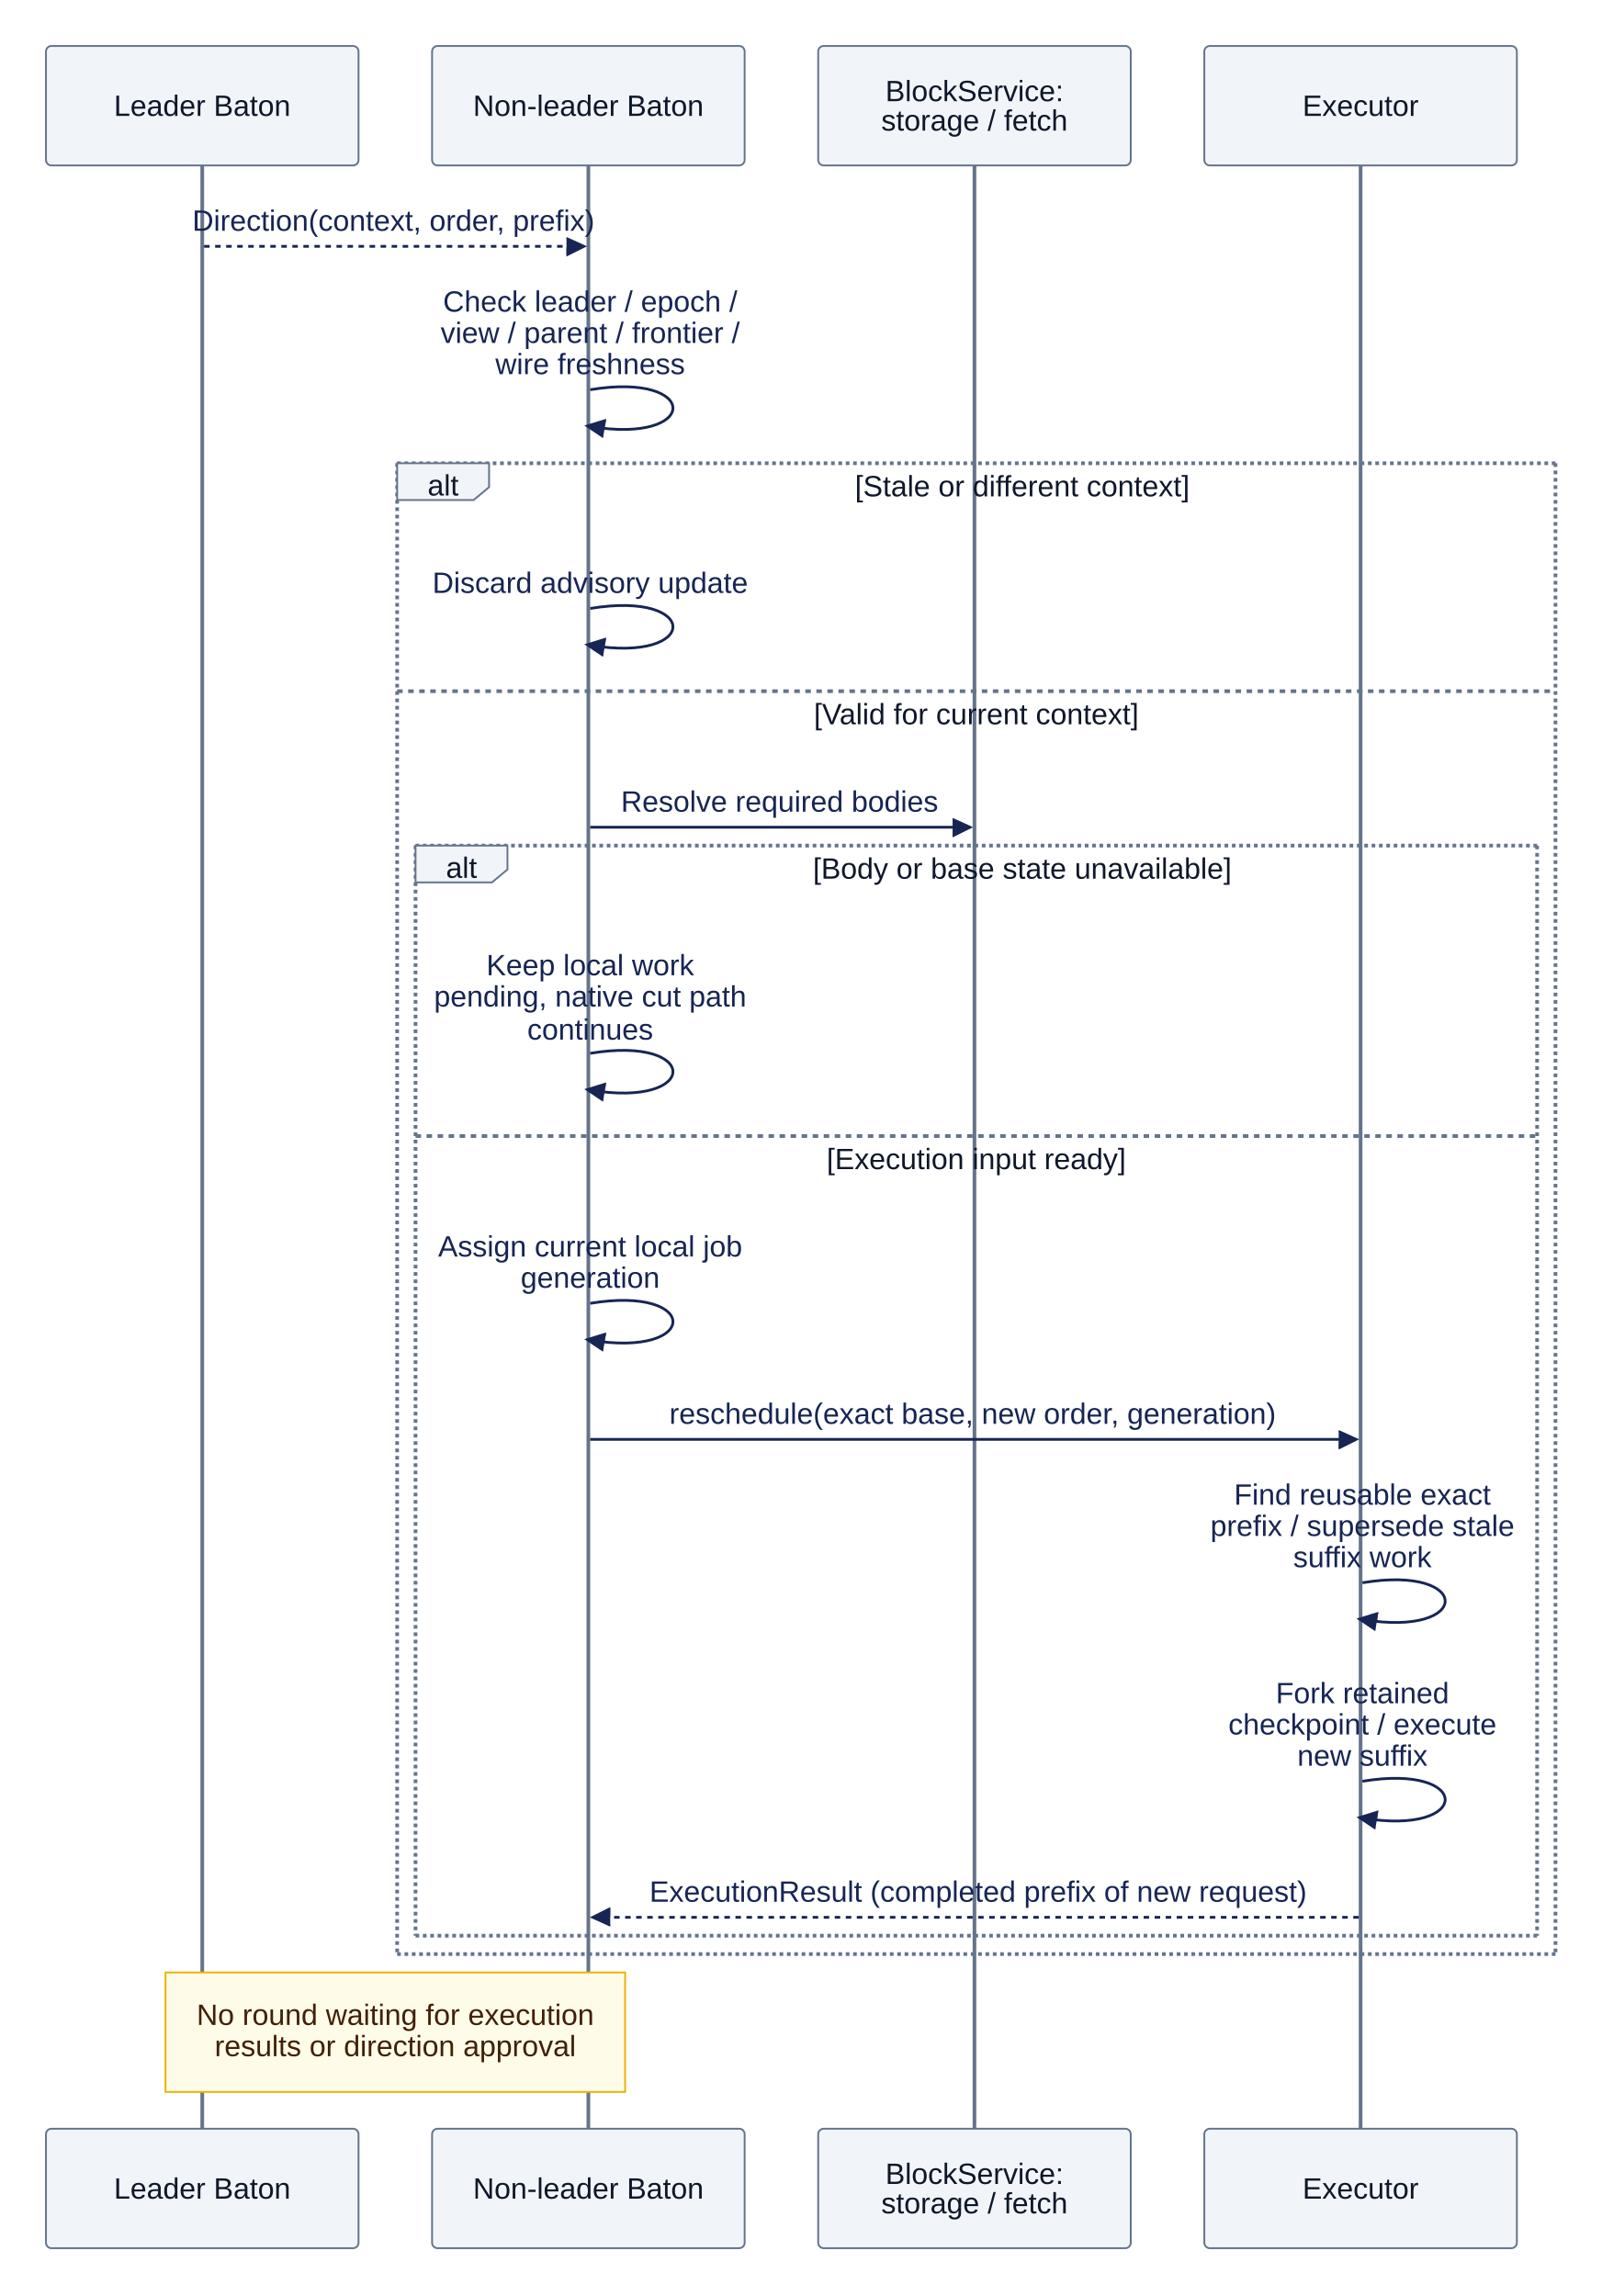
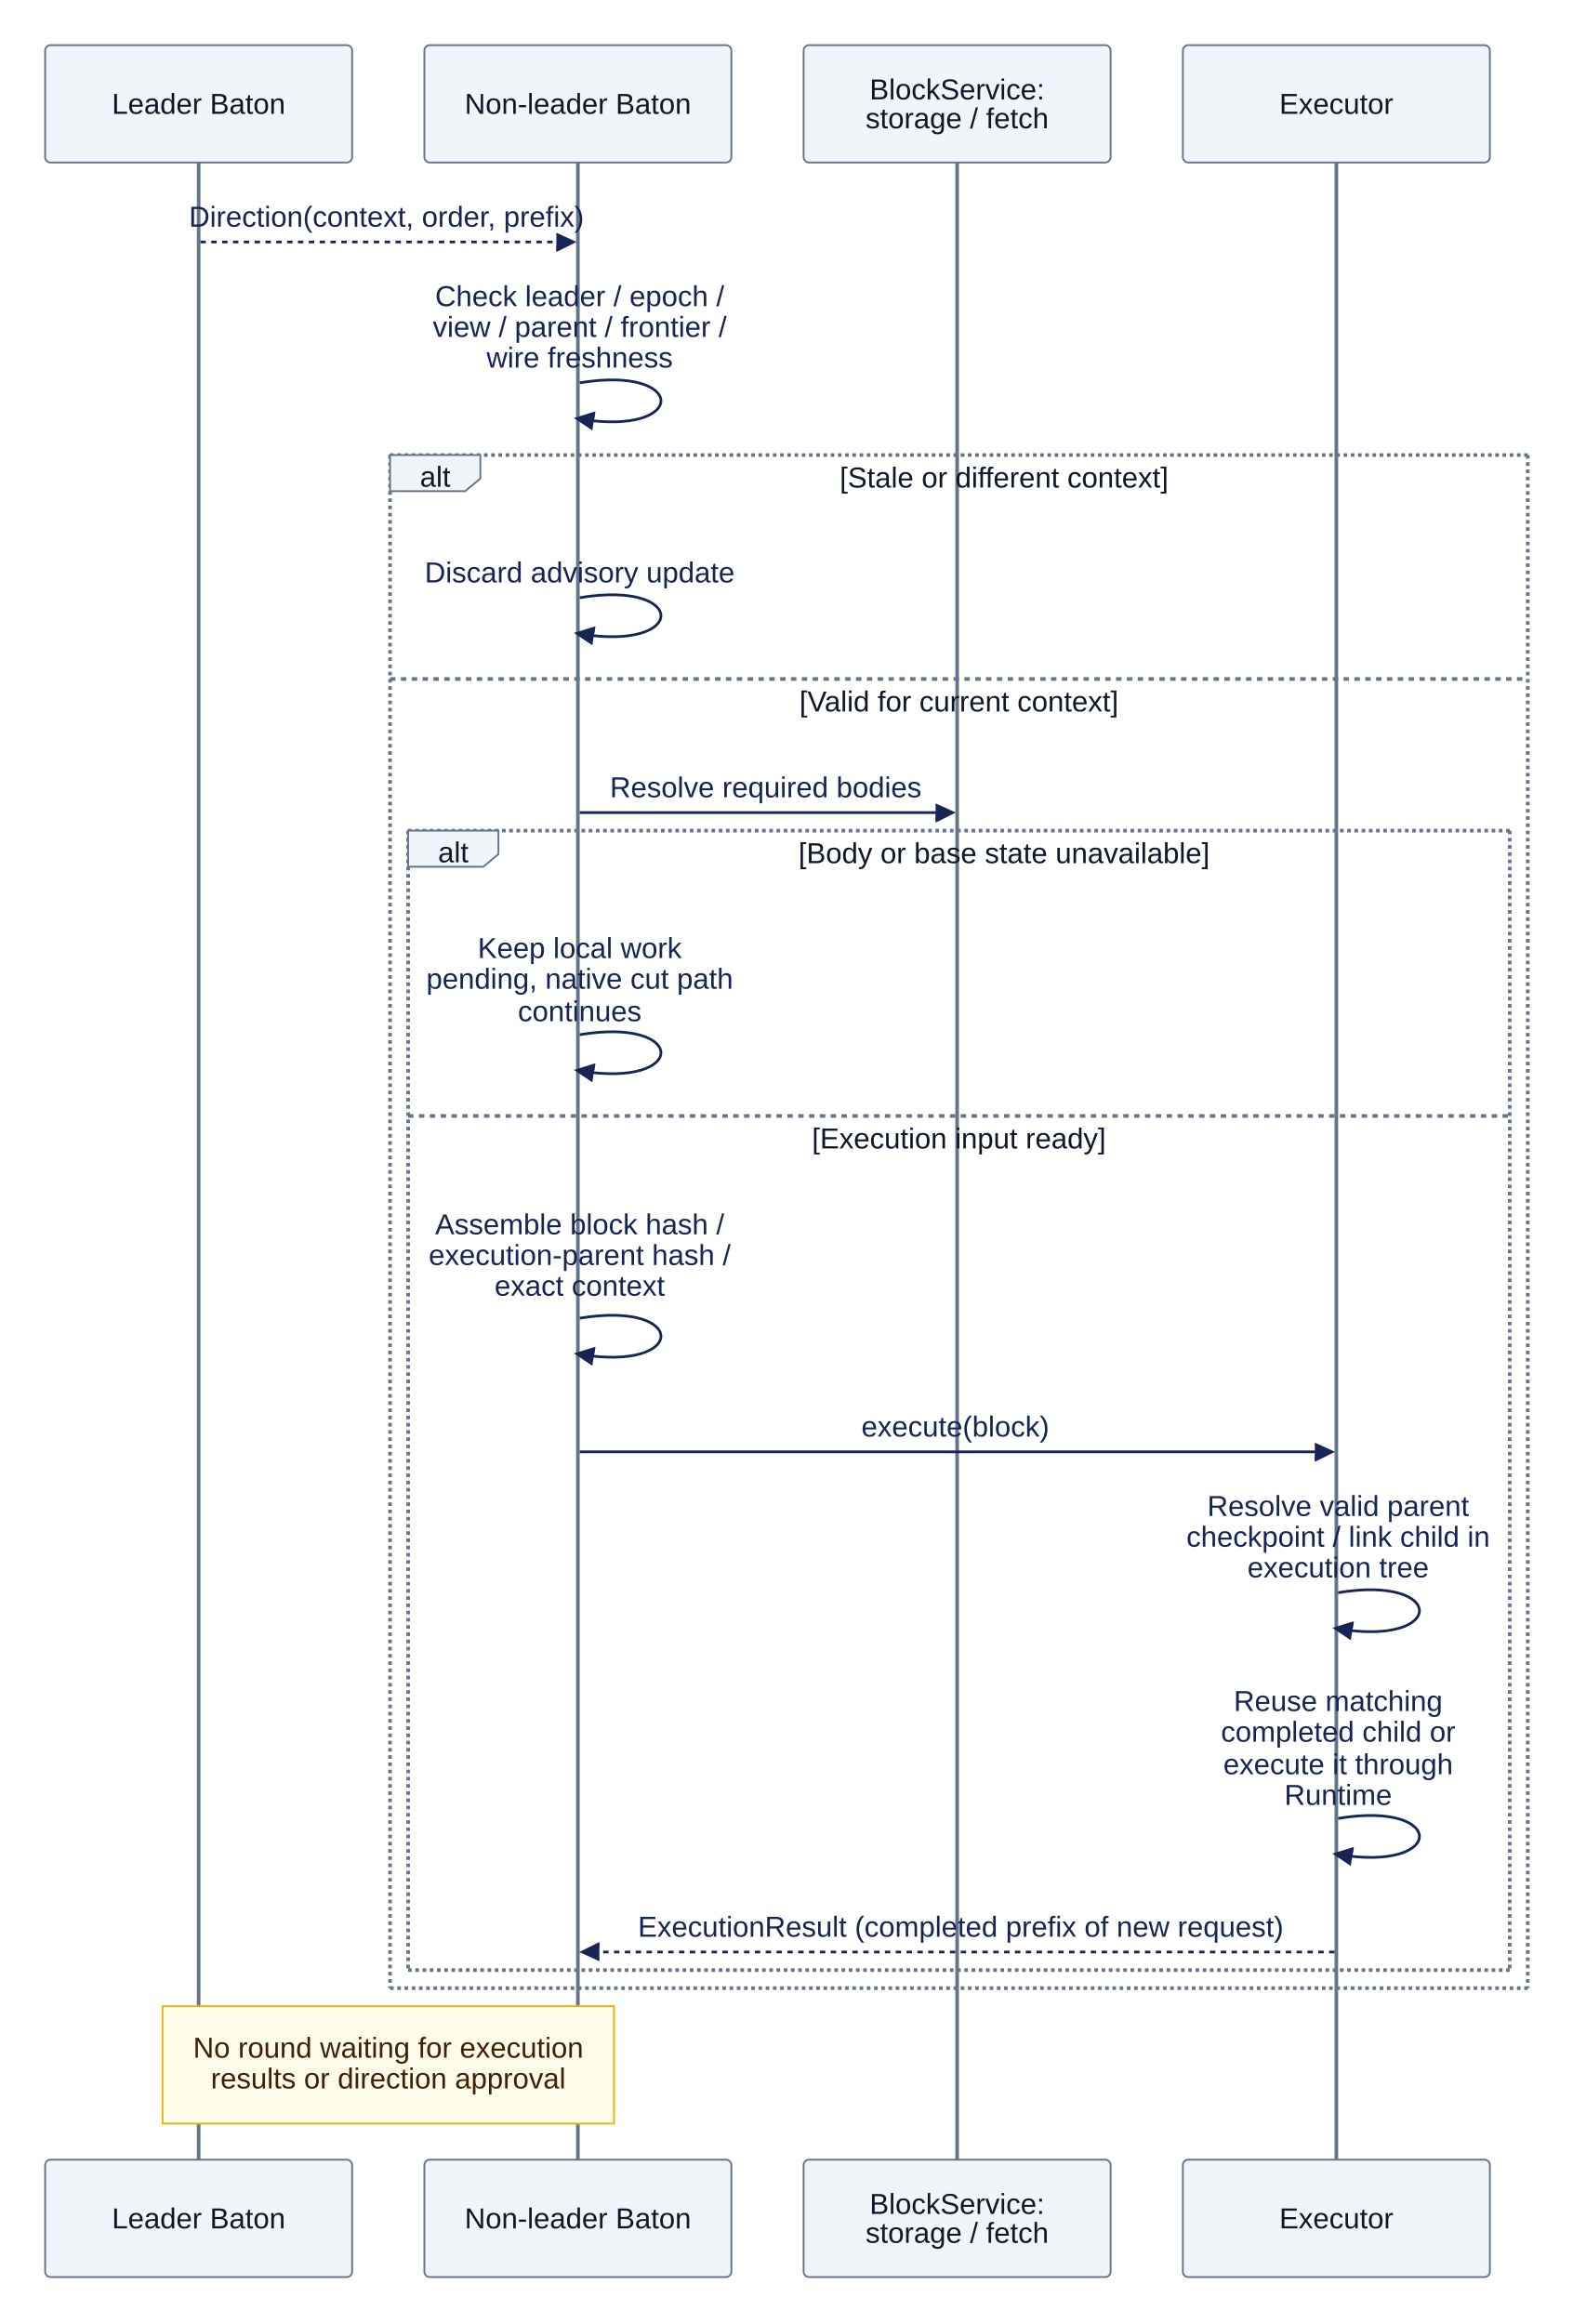
- <svg xmlns="http://www.w3.org/2000/svg" id="diagram-07" width="871" height="1249" viewBox="-25 -25 871 1249" role="graphics-document document" aria-roledescription="sequence">
+ <svg xmlns="http://www.w3.org/2000/svg" id="diagram-07" width="871" height="1287" viewBox="-25 -25 871 1287" role="graphics-document document" aria-roledescription="sequence">
  <g>
-     <rect x="630" y="1133" fill="#eaeaea" stroke="#666" width="170" height="65" name="E" rx="3" ry="3" class="actor actor-bottom" />
-     <text x="715" y="1165.5" dominant-baseline="central" alignment-baseline="central" class="actor actor-box" style="text-anchor: middle; font-size: 16px; font-weight: 400; font-family: Arial, &quot;Apple SD Gothic Neo&quot;, sans-serif;">
+     <rect x="630" y="1171" fill="#eaeaea" stroke="#666" width="170" height="65" name="E" rx="3" ry="3" class="actor actor-bottom" />
+     <text x="715" y="1203.5" dominant-baseline="central" alignment-baseline="central" class="actor actor-box" style="text-anchor: middle; font-size: 16px; font-weight: 400; font-family: Arial, &quot;Apple SD Gothic Neo&quot;, sans-serif;">
      <tspan x="715" dy="0">Executor</tspan>
    </text>
  </g>
  <g>
-     <rect x="420" y="1133" fill="#eaeaea" stroke="#666" width="170" height="65" name="S" rx="3" ry="3" class="actor actor-bottom" />
-     <text x="505" y="1165.5" dominant-baseline="central" alignment-baseline="central" class="actor actor-box" style="text-anchor: middle; font-size: 16px; font-weight: 400; font-family: Arial, &quot;Apple SD Gothic Neo&quot;, sans-serif;">
+     <rect x="420" y="1171" fill="#eaeaea" stroke="#666" width="170" height="65" name="S" rx="3" ry="3" class="actor actor-bottom" />
+     <text x="505" y="1203.5" dominant-baseline="central" alignment-baseline="central" class="actor actor-box" style="text-anchor: middle; font-size: 16px; font-weight: 400; font-family: Arial, &quot;Apple SD Gothic Neo&quot;, sans-serif;">
      <tspan x="505" dy="-8">BlockService:</tspan>
    </text>
-     <text x="505" y="1165.5" dominant-baseline="central" alignment-baseline="central" class="actor actor-box" style="text-anchor: middle; font-size: 16px; font-weight: 400; font-family: Arial, &quot;Apple SD Gothic Neo&quot;, sans-serif;">
+     <text x="505" y="1203.5" dominant-baseline="central" alignment-baseline="central" class="actor actor-box" style="text-anchor: middle; font-size: 16px; font-weight: 400; font-family: Arial, &quot;Apple SD Gothic Neo&quot;, sans-serif;">
      <tspan x="505" dy="8">storage / fetch</tspan>
    </text>
  </g>
  <g>
-     <rect x="210" y="1133" fill="#eaeaea" stroke="#666" width="170" height="65" name="B" rx="3" ry="3" class="actor actor-bottom" />
-     <text x="295" y="1165.5" dominant-baseline="central" alignment-baseline="central" class="actor actor-box" style="text-anchor: middle; font-size: 16px; font-weight: 400; font-family: Arial, &quot;Apple SD Gothic Neo&quot;, sans-serif;">
+     <rect x="210" y="1171" fill="#eaeaea" stroke="#666" width="170" height="65" name="B" rx="3" ry="3" class="actor actor-bottom" />
+     <text x="295" y="1203.5" dominant-baseline="central" alignment-baseline="central" class="actor actor-box" style="text-anchor: middle; font-size: 16px; font-weight: 400; font-family: Arial, &quot;Apple SD Gothic Neo&quot;, sans-serif;">
      <tspan x="295" dy="0">Non-leader Baton</tspan>
    </text>
  </g>
  <g>
-     <rect x="0" y="1133" fill="#eaeaea" stroke="#666" width="170" height="65" name="L" rx="3" ry="3" class="actor actor-bottom" />
-     <text x="85" y="1165.5" dominant-baseline="central" alignment-baseline="central" class="actor actor-box" style="text-anchor: middle; font-size: 16px; font-weight: 400; font-family: Arial, &quot;Apple SD Gothic Neo&quot;, sans-serif;">
+     <rect x="0" y="1171" fill="#eaeaea" stroke="#666" width="170" height="65" name="L" rx="3" ry="3" class="actor actor-bottom" />
+     <text x="85" y="1203.5" dominant-baseline="central" alignment-baseline="central" class="actor actor-box" style="text-anchor: middle; font-size: 16px; font-weight: 400; font-family: Arial, &quot;Apple SD Gothic Neo&quot;, sans-serif;">
      <tspan x="85" dy="0">Leader Baton</tspan>
    </text>
  </g>
  <g>
-     <line id="actor31" x1="715" y1="65" x2="715" y2="1133" class="actor-line 200" stroke-width="0.5px" stroke="#999" name="E" />
+     <line id="actor31" x1="715" y1="65" x2="715" y2="1171" class="actor-line 200" stroke-width="0.5px" stroke="#999" name="E" />
    <g id="root-31">
      <rect x="630" y="0" fill="#eaeaea" stroke="#666" width="170" height="65" name="E" rx="3" ry="3" class="actor actor-top" />
      <text x="715" y="32.5" dominant-baseline="central" alignment-baseline="central" class="actor actor-box" style="text-anchor: middle; font-size: 16px; font-weight: 400; font-family: Arial, &quot;Apple SD Gothic Neo&quot;, sans-serif;">
        <tspan x="715" dy="0">Executor</tspan>
      </text>
    </g>
  </g>
  <g>
-     <line id="actor30" x1="505" y1="65" x2="505" y2="1133" class="actor-line 200" stroke-width="0.5px" stroke="#999" name="S" />
+     <line id="actor30" x1="505" y1="65" x2="505" y2="1171" class="actor-line 200" stroke-width="0.5px" stroke="#999" name="S" />
    <g id="root-30">
      <rect x="420" y="0" fill="#eaeaea" stroke="#666" width="170" height="65" name="S" rx="3" ry="3" class="actor actor-top" />
      <text x="505" y="32.5" dominant-baseline="central" alignment-baseline="central" class="actor actor-box" style="text-anchor: middle; font-size: 16px; font-weight: 400; font-family: Arial, &quot;Apple SD Gothic Neo&quot;, sans-serif;">
        <tspan x="505" dy="-8">BlockService:</tspan>
      </text>
      <text x="505" y="32.5" dominant-baseline="central" alignment-baseline="central" class="actor actor-box" style="text-anchor: middle; font-size: 16px; font-weight: 400; font-family: Arial, &quot;Apple SD Gothic Neo&quot;, sans-serif;">
        <tspan x="505" dy="8">storage / fetch</tspan>
      </text>
    </g>
  </g>
  <g>
-     <line id="actor29" x1="295" y1="65" x2="295" y2="1133" class="actor-line 200" stroke-width="0.5px" stroke="#999" name="B" />
+     <line id="actor29" x1="295" y1="65" x2="295" y2="1171" class="actor-line 200" stroke-width="0.5px" stroke="#999" name="B" />
    <g id="root-29">
      <rect x="210" y="0" fill="#eaeaea" stroke="#666" width="170" height="65" name="B" rx="3" ry="3" class="actor actor-top" />
      <text x="295" y="32.5" dominant-baseline="central" alignment-baseline="central" class="actor actor-box" style="text-anchor: middle; font-size: 16px; font-weight: 400; font-family: Arial, &quot;Apple SD Gothic Neo&quot;, sans-serif;">
        <tspan x="295" dy="0">Non-leader Baton</tspan>
      </text>
    </g>
  </g>
  <g>
-     <line id="actor28" x1="85" y1="65" x2="85" y2="1133" class="actor-line 200" stroke-width="0.5px" stroke="#999" name="L" />
+     <line id="actor28" x1="85" y1="65" x2="85" y2="1171" class="actor-line 200" stroke-width="0.5px" stroke="#999" name="L" />
    <g id="root-28">
      <rect x="0" y="0" fill="#eaeaea" stroke="#666" width="170" height="65" name="L" rx="3" ry="3" class="actor actor-top" />
      <text x="85" y="32.5" dominant-baseline="central" alignment-baseline="central" class="actor actor-box" style="text-anchor: middle; font-size: 16px; font-weight: 400; font-family: Arial, &quot;Apple SD Gothic Neo&quot;, sans-serif;">
        <tspan x="85" dy="0">Leader Baton</tspan>
      </text>
    </g>
  </g>
  <style>#diagram-07{font-family:Arial,Apple SD Gothic Neo,sans-serif;font-size:16px;fill:#172554;}@keyframes edge-animation-frame{from{stroke-dashoffset:0;}}@keyframes dash{to{stroke-dashoffset:0;}}#diagram-07 .edge-animation-slow{stroke-dasharray:9,5!important;stroke-dashoffset:900;animation:dash 50s linear infinite;stroke-linecap:round;}#diagram-07 .edge-animation-fast{stroke-dasharray:9,5!important;stroke-dashoffset:900;animation:dash 20s linear infinite;stroke-linecap:round;}#diagram-07 .error-icon{fill:hsl(45.882, 100%, 100%);}#diagram-07 .error-text{fill:#000000;stroke:#000000;}#diagram-07 .edge-thickness-normal{stroke-width:1px;}#diagram-07 .edge-thickness-thick{stroke-width:3.5px;}#diagram-07 .edge-pattern-solid{stroke-dasharray:0;}#diagram-07 .edge-thickness-invisible{stroke-width:0;fill:none;}#diagram-07 .edge-pattern-dashed{stroke-dasharray:3;}#diagram-07 .edge-pattern-dotted{stroke-dasharray:2;}#diagram-07 .marker{fill:#475569;stroke:#475569;}#diagram-07 .marker.cross{stroke:#475569;}#diagram-07 svg{font-family:Arial,Apple SD Gothic Neo,sans-serif;font-size:16px;}#diagram-07 p{margin:0;}#diagram-07 .actor{stroke:#64748b;fill:#f1f5f9;}#diagram-07 text.actor&gt;tspan{fill:#0f172a;stroke:none;}#diagram-07 .actor-line{stroke:#64748b;}#diagram-07 .innerArc{stroke-width:1.5;stroke-dasharray:none;}#diagram-07 .messageLine0{stroke-width:1.5;stroke-dasharray:none;stroke:#172554;}#diagram-07 .messageLine1{stroke-width:1.5;stroke-dasharray:2,2;stroke:#172554;}#diagram-07 #arrowhead path{fill:#172554;stroke:#172554;}#diagram-07 .sequenceNumber{fill:#b8aa96;}#diagram-07 #sequencenumber{fill:#172554;}#diagram-07 #crosshead path{fill:#172554;stroke:#172554;}#diagram-07 .messageText{fill:#172554;stroke:none;}#diagram-07 .labelBox{stroke:#64748b;fill:#f1f5f9;}#diagram-07 .labelText,#diagram-07 .labelText&gt;tspan{fill:#0f172a;stroke:none;}#diagram-07 .loopText,#diagram-07 .loopText&gt;tspan{fill:#0f172a;stroke:none;}#diagram-07 .loopLine{stroke-width:2px;stroke-dasharray:2,2;stroke:#64748b;fill:#64748b;}#diagram-07 .note{stroke:#eab308;fill:#fefce8;}#diagram-07 .noteText,#diagram-07 .noteText&gt;tspan{fill:#422006;stroke:none;}#diagram-07 .activation0{fill:hsl(105.882, 100%, 96.667%);stroke:hsl(105.882, 100%, 86.667%);}#diagram-07 .activation1{fill:hsl(105.882, 100%, 96.667%);stroke:hsl(105.882, 100%, 86.667%);}#diagram-07 .activation2{fill:hsl(105.882, 100%, 96.667%);stroke:hsl(105.882, 100%, 86.667%);}#diagram-07 .actorPopupMenu{position:absolute;}#diagram-07 .actorPopupMenuPanel{position:absolute;fill:#f1f5f9;box-shadow:0px 8px 16px 0px rgba(0,0,0,0.2);filter:drop-shadow(3px 5px 2px rgb(0 0 0 / 0.4));}#diagram-07 .actor-man line{stroke:#64748b;fill:#f1f5f9;}#diagram-07 .actor-man circle,#diagram-07 line{stroke:#64748b;fill:#f1f5f9;stroke-width:2px;}#diagram-07 :root{--mermaid-font-family:Arial,Apple SD Gothic Neo,sans-serif;}</style>
  <g />
  <defs>
    <symbol id="computer" width="24" height="24">
      <path transform="scale(.5)" d="M2 2v13h20v-13h-20zm18 11h-16v-9h16v9zm-10.228 6l.466-1h3.524l.467 1h-4.457zm14.228 3h-24l2-6h2.104l-1.33 4h18.45l-1.297-4h2.073l2 6zm-5-10h-14v-7h14v7z" />
    </symbol>
  </defs>
  <defs>
    <symbol id="database" fill-rule="evenodd" clip-rule="evenodd">
      <path transform="scale(.5)" d="M12.258.001l.256.004.255.005.253.008.251.01.249.012.247.015.246.016.242.019.241.02.239.023.236.024.233.027.231.028.229.031.225.032.223.034.22.036.217.038.214.04.211.041.208.043.205.045.201.046.198.048.194.05.191.051.187.053.183.054.18.056.175.057.172.059.168.06.163.061.16.063.155.064.15.066.074.033.073.033.071.034.07.034.069.035.068.035.067.035.066.035.064.036.064.036.062.036.06.036.06.037.058.037.058.037.055.038.055.038.053.038.052.038.051.039.05.039.048.039.047.039.045.04.044.04.043.04.041.04.04.041.039.041.037.041.036.041.034.041.033.042.032.042.03.042.029.042.027.042.026.043.024.043.023.043.021.043.02.043.018.044.017.043.015.044.013.044.012.044.011.045.009.044.007.045.006.045.004.045.002.045.001.045v17l-.001.045-.002.045-.004.045-.006.045-.007.045-.009.044-.011.045-.012.044-.013.044-.015.044-.017.043-.018.044-.02.043-.021.043-.023.043-.024.043-.026.043-.027.042-.029.042-.03.042-.032.042-.033.042-.034.041-.036.041-.037.041-.039.041-.04.041-.041.04-.043.04-.044.04-.045.04-.047.039-.048.039-.05.039-.051.039-.052.038-.053.038-.055.038-.055.038-.058.037-.058.037-.06.037-.06.036-.062.036-.064.036-.064.036-.066.035-.067.035-.068.035-.069.035-.07.034-.071.034-.073.033-.074.033-.15.066-.155.064-.16.063-.163.061-.168.06-.172.059-.175.057-.18.056-.183.054-.187.053-.191.051-.194.05-.198.048-.201.046-.205.045-.208.043-.211.041-.214.04-.217.038-.22.036-.223.034-.225.032-.229.031-.231.028-.233.027-.236.024-.239.023-.241.02-.242.019-.246.016-.247.015-.249.012-.251.01-.253.008-.255.005-.256.004-.258.001-.258-.001-.256-.004-.255-.005-.253-.008-.251-.01-.249-.012-.247-.015-.245-.016-.243-.019-.241-.02-.238-.023-.236-.024-.234-.027-.231-.028-.228-.031-.226-.032-.223-.034-.22-.036-.217-.038-.214-.04-.211-.041-.208-.043-.204-.045-.201-.046-.198-.048-.195-.05-.19-.051-.187-.053-.184-.054-.179-.056-.176-.057-.172-.059-.167-.06-.164-.061-.159-.063-.155-.064-.151-.066-.074-.033-.072-.033-.072-.034-.07-.034-.069-.035-.068-.035-.067-.035-.066-.035-.064-.036-.063-.036-.062-.036-.061-.036-.06-.037-.058-.037-.057-.037-.056-.038-.055-.038-.053-.038-.052-.038-.051-.039-.049-.039-.049-.039-.046-.039-.046-.04-.044-.04-.043-.04-.041-.04-.04-.041-.039-.041-.037-.041-.036-.041-.034-.041-.033-.042-.032-.042-.03-.042-.029-.042-.027-.042-.026-.043-.024-.043-.023-.043-.021-.043-.02-.043-.018-.044-.017-.043-.015-.044-.013-.044-.012-.044-.011-.045-.009-.044-.007-.045-.006-.045-.004-.045-.002-.045-.001-.045v-17l.001-.045.002-.045.004-.045.006-.045.007-.045.009-.044.011-.045.012-.044.013-.044.015-.044.017-.043.018-.044.02-.043.021-.043.023-.043.024-.043.026-.043.027-.042.029-.042.03-.042.032-.042.033-.042.034-.041.036-.041.037-.041.039-.041.04-.041.041-.04.043-.04.044-.04.046-.04.046-.039.049-.039.049-.039.051-.039.052-.038.053-.038.055-.038.056-.038.057-.037.058-.037.06-.037.061-.036.062-.036.063-.036.064-.036.066-.035.067-.035.068-.035.069-.035.07-.034.072-.034.072-.033.074-.033.151-.066.155-.064.159-.063.164-.061.167-.06.172-.059.176-.057.179-.056.184-.054.187-.053.19-.051.195-.05.198-.048.201-.046.204-.045.208-.043.211-.041.214-.04.217-.038.22-.036.223-.034.226-.032.228-.031.231-.028.234-.027.236-.024.238-.023.241-.02.243-.019.245-.016.247-.015.249-.012.251-.01.253-.008.255-.005.256-.004.258-.001.258.001zm-9.258 20.499v.01l.001.021.003.021.004.022.005.021.006.022.007.022.009.023.01.022.011.023.012.023.013.023.015.023.016.024.017.023.018.024.019.024.021.024.022.025.023.024.024.025.052.049.056.05.061.051.066.051.07.051.075.051.079.052.084.052.088.052.092.052.097.052.102.051.105.052.11.052.114.051.119.051.123.051.127.05.131.05.135.05.139.048.144.049.147.047.152.047.155.047.16.045.163.045.167.043.171.043.176.041.178.041.183.039.187.039.19.037.194.035.197.035.202.033.204.031.209.03.212.029.216.027.219.025.222.024.226.021.23.02.233.018.236.016.24.015.243.012.246.01.249.008.253.005.256.004.259.001.26-.001.257-.004.254-.005.25-.008.247-.011.244-.012.241-.014.237-.016.233-.018.231-.021.226-.021.224-.024.22-.026.216-.027.212-.028.21-.031.205-.031.202-.034.198-.034.194-.036.191-.037.187-.039.183-.04.179-.04.175-.042.172-.043.168-.044.163-.045.16-.046.155-.046.152-.047.148-.048.143-.049.139-.049.136-.05.131-.05.126-.05.123-.051.118-.052.114-.051.11-.052.106-.052.101-.052.096-.052.092-.052.088-.053.083-.051.079-.052.074-.052.07-.051.065-.051.06-.051.056-.05.051-.05.023-.024.023-.025.021-.024.02-.024.019-.024.018-.024.017-.024.015-.023.014-.024.013-.023.012-.023.01-.023.01-.022.008-.022.006-.022.006-.022.004-.022.004-.021.001-.021.001-.021v-4.127l-.077.055-.08.053-.083.054-.085.053-.087.052-.09.052-.093.051-.095.05-.097.05-.1.049-.102.049-.105.048-.106.047-.109.047-.111.046-.114.045-.115.045-.118.044-.12.043-.122.042-.124.042-.126.041-.128.04-.13.04-.132.038-.134.038-.135.037-.138.037-.139.035-.142.035-.143.034-.144.033-.147.032-.148.031-.15.03-.151.03-.153.029-.154.027-.156.027-.158.026-.159.025-.161.024-.162.023-.163.022-.165.021-.166.02-.167.019-.169.018-.169.017-.171.016-.173.015-.173.014-.175.013-.175.012-.177.011-.178.01-.179.008-.179.008-.181.006-.182.005-.182.004-.184.003-.184.002h-.37l-.184-.002-.184-.003-.182-.004-.182-.005-.181-.006-.179-.008-.179-.008-.178-.01-.176-.011-.176-.012-.175-.013-.173-.014-.172-.015-.171-.016-.17-.017-.169-.018-.167-.019-.166-.02-.165-.021-.163-.022-.162-.023-.161-.024-.159-.025-.157-.026-.156-.027-.155-.027-.153-.029-.151-.03-.15-.03-.148-.031-.146-.032-.145-.033-.143-.034-.141-.035-.14-.035-.137-.037-.136-.037-.134-.038-.132-.038-.13-.04-.128-.04-.126-.041-.124-.042-.122-.042-.12-.044-.117-.043-.116-.045-.113-.045-.112-.046-.109-.047-.106-.047-.105-.048-.102-.049-.1-.049-.097-.05-.095-.05-.093-.052-.09-.051-.087-.052-.085-.053-.083-.054-.08-.054-.077-.054v4.127zm0-5.654v.011l.001.021.003.021.004.021.005.022.006.022.007.022.009.022.01.022.011.023.012.023.013.023.015.024.016.023.017.024.018.024.019.024.021.024.022.024.023.025.024.024.052.05.056.05.061.05.066.051.07.051.075.052.079.051.084.052.088.052.092.052.097.052.102.052.105.052.11.051.114.051.119.052.123.05.127.051.131.05.135.049.139.049.144.048.147.048.152.047.155.046.16.045.163.045.167.044.171.042.176.042.178.04.183.04.187.038.19.037.194.036.197.034.202.033.204.032.209.03.212.028.216.027.219.025.222.024.226.022.23.02.233.018.236.016.24.014.243.012.246.01.249.008.253.006.256.003.259.001.26-.001.257-.003.254-.006.25-.008.247-.01.244-.012.241-.015.237-.016.233-.018.231-.02.226-.022.224-.024.22-.025.216-.027.212-.029.21-.03.205-.032.202-.033.198-.035.194-.036.191-.037.187-.039.183-.039.179-.041.175-.042.172-.043.168-.044.163-.045.16-.045.155-.047.152-.047.148-.048.143-.048.139-.05.136-.049.131-.05.126-.051.123-.051.118-.051.114-.052.11-.052.106-.052.101-.052.096-.052.092-.052.088-.052.083-.052.079-.052.074-.051.07-.052.065-.051.06-.05.056-.051.051-.049.023-.025.023-.024.021-.025.02-.024.019-.024.018-.024.017-.024.015-.023.014-.023.013-.024.012-.022.01-.023.01-.023.008-.022.006-.022.006-.022.004-.021.004-.022.001-.021.001-.021v-4.139l-.077.054-.08.054-.083.054-.085.052-.087.053-.09.051-.093.051-.095.051-.097.05-.1.049-.102.049-.105.048-.106.047-.109.047-.111.046-.114.045-.115.044-.118.044-.12.044-.122.042-.124.042-.126.041-.128.04-.13.039-.132.039-.134.038-.135.037-.138.036-.139.036-.142.035-.143.033-.144.033-.147.033-.148.031-.15.03-.151.03-.153.028-.154.028-.156.027-.158.026-.159.025-.161.024-.162.023-.163.022-.165.021-.166.02-.167.019-.169.018-.169.017-.171.016-.173.015-.173.014-.175.013-.175.012-.177.011-.178.009-.179.009-.179.007-.181.007-.182.005-.182.004-.184.003-.184.002h-.37l-.184-.002-.184-.003-.182-.004-.182-.005-.181-.007-.179-.007-.179-.009-.178-.009-.176-.011-.176-.012-.175-.013-.173-.014-.172-.015-.171-.016-.17-.017-.169-.018-.167-.019-.166-.02-.165-.021-.163-.022-.162-.023-.161-.024-.159-.025-.157-.026-.156-.027-.155-.028-.153-.028-.151-.03-.15-.03-.148-.031-.146-.033-.145-.033-.143-.033-.141-.035-.14-.036-.137-.036-.136-.037-.134-.038-.132-.039-.13-.039-.128-.04-.126-.041-.124-.042-.122-.043-.12-.043-.117-.044-.116-.044-.113-.046-.112-.046-.109-.046-.106-.047-.105-.048-.102-.049-.1-.049-.097-.05-.095-.051-.093-.051-.09-.051-.087-.053-.085-.052-.083-.054-.08-.054-.077-.054v4.139zm0-5.666v.011l.001.02.003.022.004.021.005.022.006.021.007.022.009.023.01.022.011.023.012.023.013.023.015.023.016.024.017.024.018.023.019.024.021.025.022.024.023.024.024.025.052.05.056.05.061.05.066.051.07.051.075.052.079.051.084.052.088.052.092.052.097.052.102.052.105.051.11.052.114.051.119.051.123.051.127.05.131.05.135.05.139.049.144.048.147.048.152.047.155.046.16.045.163.045.167.043.171.043.176.042.178.04.183.04.187.038.19.037.194.036.197.034.202.033.204.032.209.03.212.028.216.027.219.025.222.024.226.021.23.02.233.018.236.017.24.014.243.012.246.01.249.008.253.006.256.003.259.001.26-.001.257-.003.254-.006.25-.008.247-.01.244-.013.241-.014.237-.016.233-.018.231-.02.226-.022.224-.024.22-.025.216-.027.212-.029.21-.03.205-.032.202-.033.198-.035.194-.036.191-.037.187-.039.183-.039.179-.041.175-.042.172-.043.168-.044.163-.045.16-.045.155-.047.152-.047.148-.048.143-.049.139-.049.136-.049.131-.051.126-.05.123-.051.118-.052.114-.051.11-.052.106-.052.101-.052.096-.052.092-.052.088-.052.083-.052.079-.052.074-.052.07-.051.065-.051.06-.051.056-.05.051-.049.023-.025.023-.025.021-.024.02-.024.019-.024.018-.024.017-.024.015-.023.014-.024.013-.023.012-.023.01-.022.01-.023.008-.022.006-.022.006-.022.004-.022.004-.021.001-.021.001-.021v-4.153l-.077.054-.08.054-.083.053-.085.053-.087.053-.09.051-.093.051-.095.051-.097.05-.1.049-.102.048-.105.048-.106.048-.109.046-.111.046-.114.046-.115.044-.118.044-.12.043-.122.043-.124.042-.126.041-.128.04-.13.039-.132.039-.134.038-.135.037-.138.036-.139.036-.142.034-.143.034-.144.033-.147.032-.148.032-.15.03-.151.03-.153.028-.154.028-.156.027-.158.026-.159.024-.161.024-.162.023-.163.023-.165.021-.166.02-.167.019-.169.018-.169.017-.171.016-.173.015-.173.014-.175.013-.175.012-.177.01-.178.01-.179.009-.179.007-.181.006-.182.006-.182.004-.184.003-.184.001-.185.001-.185-.001-.184-.001-.184-.003-.182-.004-.182-.006-.181-.006-.179-.007-.179-.009-.178-.01-.176-.01-.176-.012-.175-.013-.173-.014-.172-.015-.171-.016-.17-.017-.169-.018-.167-.019-.166-.02-.165-.021-.163-.023-.162-.023-.161-.024-.159-.024-.157-.026-.156-.027-.155-.028-.153-.028-.151-.03-.15-.03-.148-.032-.146-.032-.145-.033-.143-.034-.141-.034-.14-.036-.137-.036-.136-.037-.134-.038-.132-.039-.13-.039-.128-.041-.126-.041-.124-.041-.122-.043-.12-.043-.117-.044-.116-.044-.113-.046-.112-.046-.109-.046-.106-.048-.105-.048-.102-.048-.1-.05-.097-.049-.095-.051-.093-.051-.09-.052-.087-.052-.085-.053-.083-.053-.08-.054-.077-.054v4.153zm8.74-8.179l-.257.004-.254.005-.25.008-.247.011-.244.012-.241.014-.237.016-.233.018-.231.021-.226.022-.224.023-.22.026-.216.027-.212.028-.21.031-.205.032-.202.033-.198.034-.194.036-.191.038-.187.038-.183.04-.179.041-.175.042-.172.043-.168.043-.163.045-.16.046-.155.046-.152.048-.148.048-.143.048-.139.049-.136.05-.131.05-.126.051-.123.051-.118.051-.114.052-.11.052-.106.052-.101.052-.096.052-.092.052-.088.052-.083.052-.079.052-.074.051-.07.052-.065.051-.06.05-.056.05-.051.05-.023.025-.023.024-.021.024-.02.025-.019.024-.018.024-.017.023-.015.024-.014.023-.013.023-.012.023-.01.023-.01.022-.008.022-.006.023-.006.021-.004.022-.004.021-.001.021-.001.021.001.021.001.021.004.021.004.022.006.021.006.023.008.022.01.022.01.023.012.023.013.023.014.023.015.024.017.023.018.024.019.024.02.025.021.024.023.024.023.025.051.05.056.05.06.05.065.051.07.052.074.051.079.052.083.052.088.052.092.052.096.052.101.052.106.052.11.052.114.052.118.051.123.051.126.051.131.05.136.05.139.049.143.048.148.048.152.048.155.046.16.046.163.045.168.043.172.043.175.042.179.041.183.04.187.038.191.038.194.036.198.034.202.033.205.032.21.031.212.028.216.027.22.026.224.023.226.022.231.021.233.018.237.016.241.014.244.012.247.011.25.008.254.005.257.004.26.001.26-.001.257-.004.254-.005.25-.008.247-.011.244-.012.241-.014.237-.016.233-.018.231-.021.226-.022.224-.023.22-.026.216-.027.212-.028.21-.031.205-.032.202-.033.198-.034.194-.036.191-.038.187-.038.183-.04.179-.041.175-.042.172-.043.168-.043.163-.045.16-.046.155-.046.152-.048.148-.048.143-.048.139-.049.136-.05.131-.05.126-.051.123-.051.118-.051.114-.052.11-.052.106-.052.101-.052.096-.052.092-.052.088-.052.083-.052.079-.052.074-.051.07-.052.065-.051.06-.05.056-.05.051-.05.023-.025.023-.024.021-.024.02-.025.019-.024.018-.024.017-.023.015-.024.014-.023.013-.023.012-.023.01-.023.01-.022.008-.022.006-.023.006-.021.004-.022.004-.021.001-.021.001-.021-.001-.021-.001-.021-.004-.021-.004-.022-.006-.021-.006-.023-.008-.022-.01-.022-.01-.023-.012-.023-.013-.023-.014-.023-.015-.024-.017-.023-.018-.024-.019-.024-.02-.025-.021-.024-.023-.024-.023-.025-.051-.05-.056-.05-.06-.05-.065-.051-.07-.052-.074-.051-.079-.052-.083-.052-.088-.052-.092-.052-.096-.052-.101-.052-.106-.052-.11-.052-.114-.052-.118-.051-.123-.051-.126-.051-.131-.05-.136-.05-.139-.049-.143-.048-.148-.048-.152-.048-.155-.046-.16-.046-.163-.045-.168-.043-.172-.043-.175-.042-.179-.041-.183-.04-.187-.038-.191-.038-.194-.036-.198-.034-.202-.033-.205-.032-.21-.031-.212-.028-.216-.027-.22-.026-.224-.023-.226-.022-.231-.021-.233-.018-.237-.016-.241-.014-.244-.012-.247-.011-.25-.008-.254-.005-.257-.004-.26-.001-.26.001z" />
    </symbol>
  </defs>
  <defs>
    <symbol id="clock" width="24" height="24">
      <path transform="scale(.5)" d="M12 2c5.514 0 10 4.486 10 10s-4.486 10-10 10-10-4.486-10-10 4.486-10 10-10zm0-2c-6.627 0-12 5.373-12 12s5.373 12 12 12 12-5.373 12-12-5.373-12-12-12zm5.848 12.459c.202.038.202.333.001.372-1.907.361-6.045 1.111-6.547 1.111-.719 0-1.301-.582-1.301-1.301 0-.512.77-5.447 1.125-7.445.034-.192.312-.181.343.014l.985 6.238 5.394 1.011z" />
    </symbol>
  </defs>
  <defs>
    <marker id="arrowhead" refX="7.9" refY="5" markerUnits="userSpaceOnUse" markerWidth="12" markerHeight="12" orient="auto-start-reverse">
      <path d="M -1 0 L 10 5 L 0 10 z" />
    </marker>
  </defs>
  <defs>
    <marker id="crosshead" markerWidth="15" markerHeight="8" orient="auto" refX="4" refY="4.5">
      <path fill="none" stroke="#000000" stroke-width="1pt" d="M 1,2 L 6,7 M 6,2 L 1,7" style="stroke-dasharray: 0, 0;" />
    </marker>
  </defs>
  <defs>
    <marker id="filled-head" refX="15.5" refY="7" markerWidth="20" markerHeight="28" orient="auto">
      <path d="M 18,7 L9,13 L14,7 L9,1 Z" />
    </marker>
  </defs>
  <defs>
    <marker id="sequencenumber" refX="15" refY="15" markerWidth="60" markerHeight="40" orient="auto">
      <circle cx="15" cy="15" r="6" />
    </marker>
  </defs>
  <g>
    <line x1="201" y1="435" x2="811" y2="435" class="loopLine" />
-     <line x1="811" y1="435" x2="811" y2="1028" class="loopLine" />
-     <line x1="201" y1="1028" x2="811" y2="1028" class="loopLine" />
-     <line x1="201" y1="435" x2="201" y2="1028" class="loopLine" />
+     <line x1="811" y1="435" x2="811" y2="1066" class="loopLine" />
+     <line x1="201" y1="1066" x2="811" y2="1066" class="loopLine" />
+     <line x1="201" y1="435" x2="201" y2="1066" class="loopLine" />
    <line x1="201" y1="593" x2="811" y2="593" class="loopLine" style="stroke-dasharray: 3, 3;" />
    <polygon points="201,435 251,435 251,448 242.6,455 201,455" class="labelBox" />
    <text x="226" y="448" text-anchor="middle" dominant-baseline="middle" alignment-baseline="middle" class="labelText" style="font-family: Arial, &quot;Apple SD Gothic Neo&quot;, sans-serif; font-size: 16px; font-weight: 400;">alt</text>
    <text x="531" y="453" text-anchor="middle" class="loopText" style="font-family: Arial, &quot;Apple SD Gothic Neo&quot;, sans-serif; font-size: 16px; font-weight: 400;">
      <tspan x="531">[Body or base state unavailable]</tspan>
    </text>
    <text x="506" y="611" text-anchor="middle" class="loopText" style="font-family: Arial, &quot;Apple SD Gothic Neo&quot;, sans-serif; font-size: 16px; font-weight: 400;">[Execution input ready]</text>
  </g>
  <g>
    <line x1="191" y1="227" x2="821" y2="227" class="loopLine" />
-     <line x1="821" y1="227" x2="821" y2="1038" class="loopLine" />
-     <line x1="191" y1="1038" x2="821" y2="1038" class="loopLine" />
-     <line x1="191" y1="227" x2="191" y2="1038" class="loopLine" />
+     <line x1="821" y1="227" x2="821" y2="1076" class="loopLine" />
+     <line x1="191" y1="1076" x2="821" y2="1076" class="loopLine" />
+     <line x1="191" y1="227" x2="191" y2="1076" class="loopLine" />
    <line x1="191" y1="351" x2="821" y2="351" class="loopLine" style="stroke-dasharray: 3, 3;" />
    <polygon points="191,227 241,227 241,240 232.6,247 191,247" class="labelBox" />
    <text x="216" y="240" text-anchor="middle" dominant-baseline="middle" alignment-baseline="middle" class="labelText" style="font-family: Arial, &quot;Apple SD Gothic Neo&quot;, sans-serif; font-size: 16px; font-weight: 400;">alt</text>
    <text x="531" y="245" text-anchor="middle" class="loopText" style="font-family: Arial, &quot;Apple SD Gothic Neo&quot;, sans-serif; font-size: 16px; font-weight: 400;">
      <tspan x="531">[Stale or different context]</tspan>
    </text>
    <text x="506" y="369" text-anchor="middle" class="loopText" style="font-family: Arial, &quot;Apple SD Gothic Neo&quot;, sans-serif; font-size: 16px; font-weight: 400;">[Valid for current context]</text>
  </g>
  <g>
-     <rect x="65" y="1048" fill="#EDF2AE" stroke="#666" width="250" height="65" class="note" />
-     <text x="190" y="1056" text-anchor="middle" dominant-baseline="middle" alignment-baseline="middle" class="noteText" dy="1em" style="font-family: Arial, &quot;Apple SD Gothic Neo&quot;, sans-serif; font-size: 16px; font-weight: 400;">
+     <rect x="65" y="1086" fill="#EDF2AE" stroke="#666" width="250" height="65" class="note" />
+     <text x="190" y="1094" text-anchor="middle" dominant-baseline="middle" alignment-baseline="middle" class="noteText" dy="1em" style="font-family: Arial, &quot;Apple SD Gothic Neo&quot;, sans-serif; font-size: 16px; font-weight: 400;">
      <tspan x="190">No round waiting for execution</tspan>
    </text>
-     <text x="190" y="1073" text-anchor="middle" dominant-baseline="middle" alignment-baseline="middle" class="noteText" dy="1em" style="font-family: Arial, &quot;Apple SD Gothic Neo&quot;, sans-serif; font-size: 16px; font-weight: 400;">
+     <text x="190" y="1111" text-anchor="middle" dominant-baseline="middle" alignment-baseline="middle" class="noteText" dy="1em" style="font-family: Arial, &quot;Apple SD Gothic Neo&quot;, sans-serif; font-size: 16px; font-weight: 400;">
      <tspan x="190">results or direction approval</tspan>
    </text>
  </g>
  <text x="189" y="80" text-anchor="middle" dominant-baseline="middle" alignment-baseline="middle" class="messageText" dy="1em" style="font-family: Arial, &quot;Apple SD Gothic Neo&quot;, sans-serif; font-size: 16px; font-weight: 400;">Direction(context, order, prefix)</text>
  <line x1="86" y1="109" x2="291" y2="109" class="messageLine1" stroke-width="2" stroke="none" marker-end="url(#arrowhead)" style="stroke-dasharray: 3, 3; fill: none;" />
  <text x="296" y="124" text-anchor="middle" dominant-baseline="middle" alignment-baseline="middle" class="messageText" dy="1em" style="font-family: Arial, &quot;Apple SD Gothic Neo&quot;, sans-serif; font-size: 16px; font-weight: 400;">Check leader / epoch /</text>
  <text x="296" y="141" text-anchor="middle" dominant-baseline="middle" alignment-baseline="middle" class="messageText" dy="1em" style="font-family: Arial, &quot;Apple SD Gothic Neo&quot;, sans-serif; font-size: 16px; font-weight: 400;">view / parent / frontier /</text>
  <text x="296" y="158" text-anchor="middle" dominant-baseline="middle" alignment-baseline="middle" class="messageText" dy="1em" style="font-family: Arial, &quot;Apple SD Gothic Neo&quot;, sans-serif; font-size: 16px; font-weight: 400;">wire freshness</text>
  <path d="M 296,187 C 356,177 356,217 296,207" class="messageLine0" stroke-width="2" stroke="none" marker-end="url(#arrowhead)" style="fill: none;" />
  <text x="296" y="277" text-anchor="middle" dominant-baseline="middle" alignment-baseline="middle" class="messageText" dy="1em" style="font-family: Arial, &quot;Apple SD Gothic Neo&quot;, sans-serif; font-size: 16px; font-weight: 400;">Discard advisory update</text>
  <path d="M 296,306 C 356,296 356,336 296,326" class="messageLine0" stroke-width="2" stroke="none" marker-end="url(#arrowhead)" style="fill: none;" />
  <text x="399" y="396" text-anchor="middle" dominant-baseline="middle" alignment-baseline="middle" class="messageText" dy="1em" style="font-family: Arial, &quot;Apple SD Gothic Neo&quot;, sans-serif; font-size: 16px; font-weight: 400;">Resolve required bodies</text>
  <line x1="296" y1="425" x2="501" y2="425" class="messageLine0" stroke-width="2" stroke="none" marker-end="url(#arrowhead)" style="fill: none;" />
  <text x="296" y="485" text-anchor="middle" dominant-baseline="middle" alignment-baseline="middle" class="messageText" dy="1em" style="font-family: Arial, &quot;Apple SD Gothic Neo&quot;, sans-serif; font-size: 16px; font-weight: 400;">Keep local work</text>
  <text x="296" y="502" text-anchor="middle" dominant-baseline="middle" alignment-baseline="middle" class="messageText" dy="1em" style="font-family: Arial, &quot;Apple SD Gothic Neo&quot;, sans-serif; font-size: 16px; font-weight: 400;">pending, native cut path</text>
  <text x="296" y="520" text-anchor="middle" dominant-baseline="middle" alignment-baseline="middle" class="messageText" dy="1em" style="font-family: Arial, &quot;Apple SD Gothic Neo&quot;, sans-serif; font-size: 16px; font-weight: 400;">continues</text>
  <path d="M 296,548 C 356,538 356,578 296,568" class="messageLine0" stroke-width="2" stroke="none" marker-end="url(#arrowhead)" style="fill: none;" />
-   <text x="296" y="638" text-anchor="middle" dominant-baseline="middle" alignment-baseline="middle" class="messageText" dy="1em" style="font-family: Arial, &quot;Apple SD Gothic Neo&quot;, sans-serif; font-size: 16px; font-weight: 400;">Assign current local job</text>
-   <text x="296" y="655" text-anchor="middle" dominant-baseline="middle" alignment-baseline="middle" class="messageText" dy="1em" style="font-family: Arial, &quot;Apple SD Gothic Neo&quot;, sans-serif; font-size: 16px; font-weight: 400;">generation</text>
-   <path d="M 296,684 C 356,674 356,714 296,704" class="messageLine0" stroke-width="2" stroke="none" marker-end="url(#arrowhead)" style="fill: none;" />
-   <text x="504" y="729" text-anchor="middle" dominant-baseline="middle" alignment-baseline="middle" class="messageText" dy="1em" style="font-family: Arial, &quot;Apple SD Gothic Neo&quot;, sans-serif; font-size: 16px; font-weight: 400;">reschedule(exact base, new order, generation)</text>
-   <line x1="296" y1="758" x2="711" y2="758" class="messageLine0" stroke-width="2" stroke="none" marker-end="url(#arrowhead)" style="fill: none;" />
-   <text x="716" y="773" text-anchor="middle" dominant-baseline="middle" alignment-baseline="middle" class="messageText" dy="1em" style="font-family: Arial, &quot;Apple SD Gothic Neo&quot;, sans-serif; font-size: 16px; font-weight: 400;">Find reusable exact</text>
-   <text x="716" y="790" text-anchor="middle" dominant-baseline="middle" alignment-baseline="middle" class="messageText" dy="1em" style="font-family: Arial, &quot;Apple SD Gothic Neo&quot;, sans-serif; font-size: 16px; font-weight: 400;">prefix / supersede stale</text>
-   <text x="716" y="807" text-anchor="middle" dominant-baseline="middle" alignment-baseline="middle" class="messageText" dy="1em" style="font-family: Arial, &quot;Apple SD Gothic Neo&quot;, sans-serif; font-size: 16px; font-weight: 400;">suffix work</text>
-   <path d="M 716,836 C 776,826 776,866 716,856" class="messageLine0" stroke-width="2" stroke="none" marker-end="url(#arrowhead)" style="fill: none;" />
-   <text x="716" y="881" text-anchor="middle" dominant-baseline="middle" alignment-baseline="middle" class="messageText" dy="1em" style="font-family: Arial, &quot;Apple SD Gothic Neo&quot;, sans-serif; font-size: 16px; font-weight: 400;">Fork retained</text>
-   <text x="716" y="898" text-anchor="middle" dominant-baseline="middle" alignment-baseline="middle" class="messageText" dy="1em" style="font-family: Arial, &quot;Apple SD Gothic Neo&quot;, sans-serif; font-size: 16px; font-weight: 400;">checkpoint / execute</text>
-   <text x="716" y="915" text-anchor="middle" dominant-baseline="middle" alignment-baseline="middle" class="messageText" dy="1em" style="font-family: Arial, &quot;Apple SD Gothic Neo&quot;, sans-serif; font-size: 16px; font-weight: 400;">new suffix</text>
-   <path d="M 716,944 C 776,934 776,974 716,964" class="messageLine0" stroke-width="2" stroke="none" marker-end="url(#arrowhead)" style="fill: none;" />
-   <text x="507" y="989" text-anchor="middle" dominant-baseline="middle" alignment-baseline="middle" class="messageText" dy="1em" style="font-family: Arial, &quot;Apple SD Gothic Neo&quot;, sans-serif; font-size: 16px; font-weight: 400;">ExecutionResult (completed prefix of new request)</text>
-   <line x1="714" y1="1018" x2="299" y2="1018" class="messageLine1" stroke-width="2" stroke="none" marker-end="url(#arrowhead)" style="stroke-dasharray: 3, 3; fill: none;" />
+   <text x="296" y="638" text-anchor="middle" dominant-baseline="middle" alignment-baseline="middle" class="messageText" dy="1em" style="font-family: Arial, &quot;Apple SD Gothic Neo&quot;, sans-serif; font-size: 16px; font-weight: 400;">Assemble block hash /</text>
+   <text x="296" y="655" text-anchor="middle" dominant-baseline="middle" alignment-baseline="middle" class="messageText" dy="1em" style="font-family: Arial, &quot;Apple SD Gothic Neo&quot;, sans-serif; font-size: 16px; font-weight: 400;">execution-parent hash /</text>
+   <text x="296" y="672" text-anchor="middle" dominant-baseline="middle" alignment-baseline="middle" class="messageText" dy="1em" style="font-family: Arial, &quot;Apple SD Gothic Neo&quot;, sans-serif; font-size: 16px; font-weight: 400;">exact context</text>
+   <path d="M 296,705 C 356,695 356,735 296,725" class="messageLine0" stroke-width="2" stroke="none" marker-end="url(#arrowhead)" style="fill: none;" />
+   <text x="504" y="750" text-anchor="middle" dominant-baseline="middle" alignment-baseline="middle" class="messageText" dy="1em" style="font-family: Arial, &quot;Apple SD Gothic Neo&quot;, sans-serif; font-size: 16px; font-weight: 400;">execute(block)</text>
+   <line x1="296" y1="779" x2="711" y2="779" class="messageLine0" stroke-width="2" stroke="none" marker-end="url(#arrowhead)" style="fill: none;" />
+   <text x="716" y="794" text-anchor="middle" dominant-baseline="middle" alignment-baseline="middle" class="messageText" dy="1em" style="font-family: Arial, &quot;Apple SD Gothic Neo&quot;, sans-serif; font-size: 16px; font-weight: 400;">Resolve valid parent</text>
+   <text x="716" y="811" text-anchor="middle" dominant-baseline="middle" alignment-baseline="middle" class="messageText" dy="1em" style="font-family: Arial, &quot;Apple SD Gothic Neo&quot;, sans-serif; font-size: 16px; font-weight: 400;">checkpoint / link child in</text>
+   <text x="716" y="828" text-anchor="middle" dominant-baseline="middle" alignment-baseline="middle" class="messageText" dy="1em" style="font-family: Arial, &quot;Apple SD Gothic Neo&quot;, sans-serif; font-size: 16px; font-weight: 400;">execution tree</text>
+   <path d="M 716,857 C 776,847 776,887 716,877" class="messageLine0" stroke-width="2" stroke="none" marker-end="url(#arrowhead)" style="fill: none;" />
+   <text x="716" y="902" text-anchor="middle" dominant-baseline="middle" alignment-baseline="middle" class="messageText" dy="1em" style="font-family: Arial, &quot;Apple SD Gothic Neo&quot;, sans-serif; font-size: 16px; font-weight: 400;">Reuse matching</text>
+   <text x="716" y="919" text-anchor="middle" dominant-baseline="middle" alignment-baseline="middle" class="messageText" dy="1em" style="font-family: Arial, &quot;Apple SD Gothic Neo&quot;, sans-serif; font-size: 16px; font-weight: 400;">completed child or</text>
+   <text x="716" y="937" text-anchor="middle" dominant-baseline="middle" alignment-baseline="middle" class="messageText" dy="1em" style="font-family: Arial, &quot;Apple SD Gothic Neo&quot;, sans-serif; font-size: 16px; font-weight: 400;">execute it through</text>
+   <text x="716" y="954" text-anchor="middle" dominant-baseline="middle" alignment-baseline="middle" class="messageText" dy="1em" style="font-family: Arial, &quot;Apple SD Gothic Neo&quot;, sans-serif; font-size: 16px; font-weight: 400;">Runtime</text>
+   <path d="M 716,982 C 776,972 776,1012 716,1002" class="messageLine0" stroke-width="2" stroke="none" marker-end="url(#arrowhead)" style="fill: none;" />
+   <text x="507" y="1027" text-anchor="middle" dominant-baseline="middle" alignment-baseline="middle" class="messageText" dy="1em" style="font-family: Arial, &quot;Apple SD Gothic Neo&quot;, sans-serif; font-size: 16px; font-weight: 400;">ExecutionResult (completed prefix of new request)</text>
+   <line x1="714" y1="1056" x2="299" y2="1056" class="messageLine1" stroke-width="2" stroke="none" marker-end="url(#arrowhead)" style="stroke-dasharray: 3, 3; fill: none;" />
</svg>
